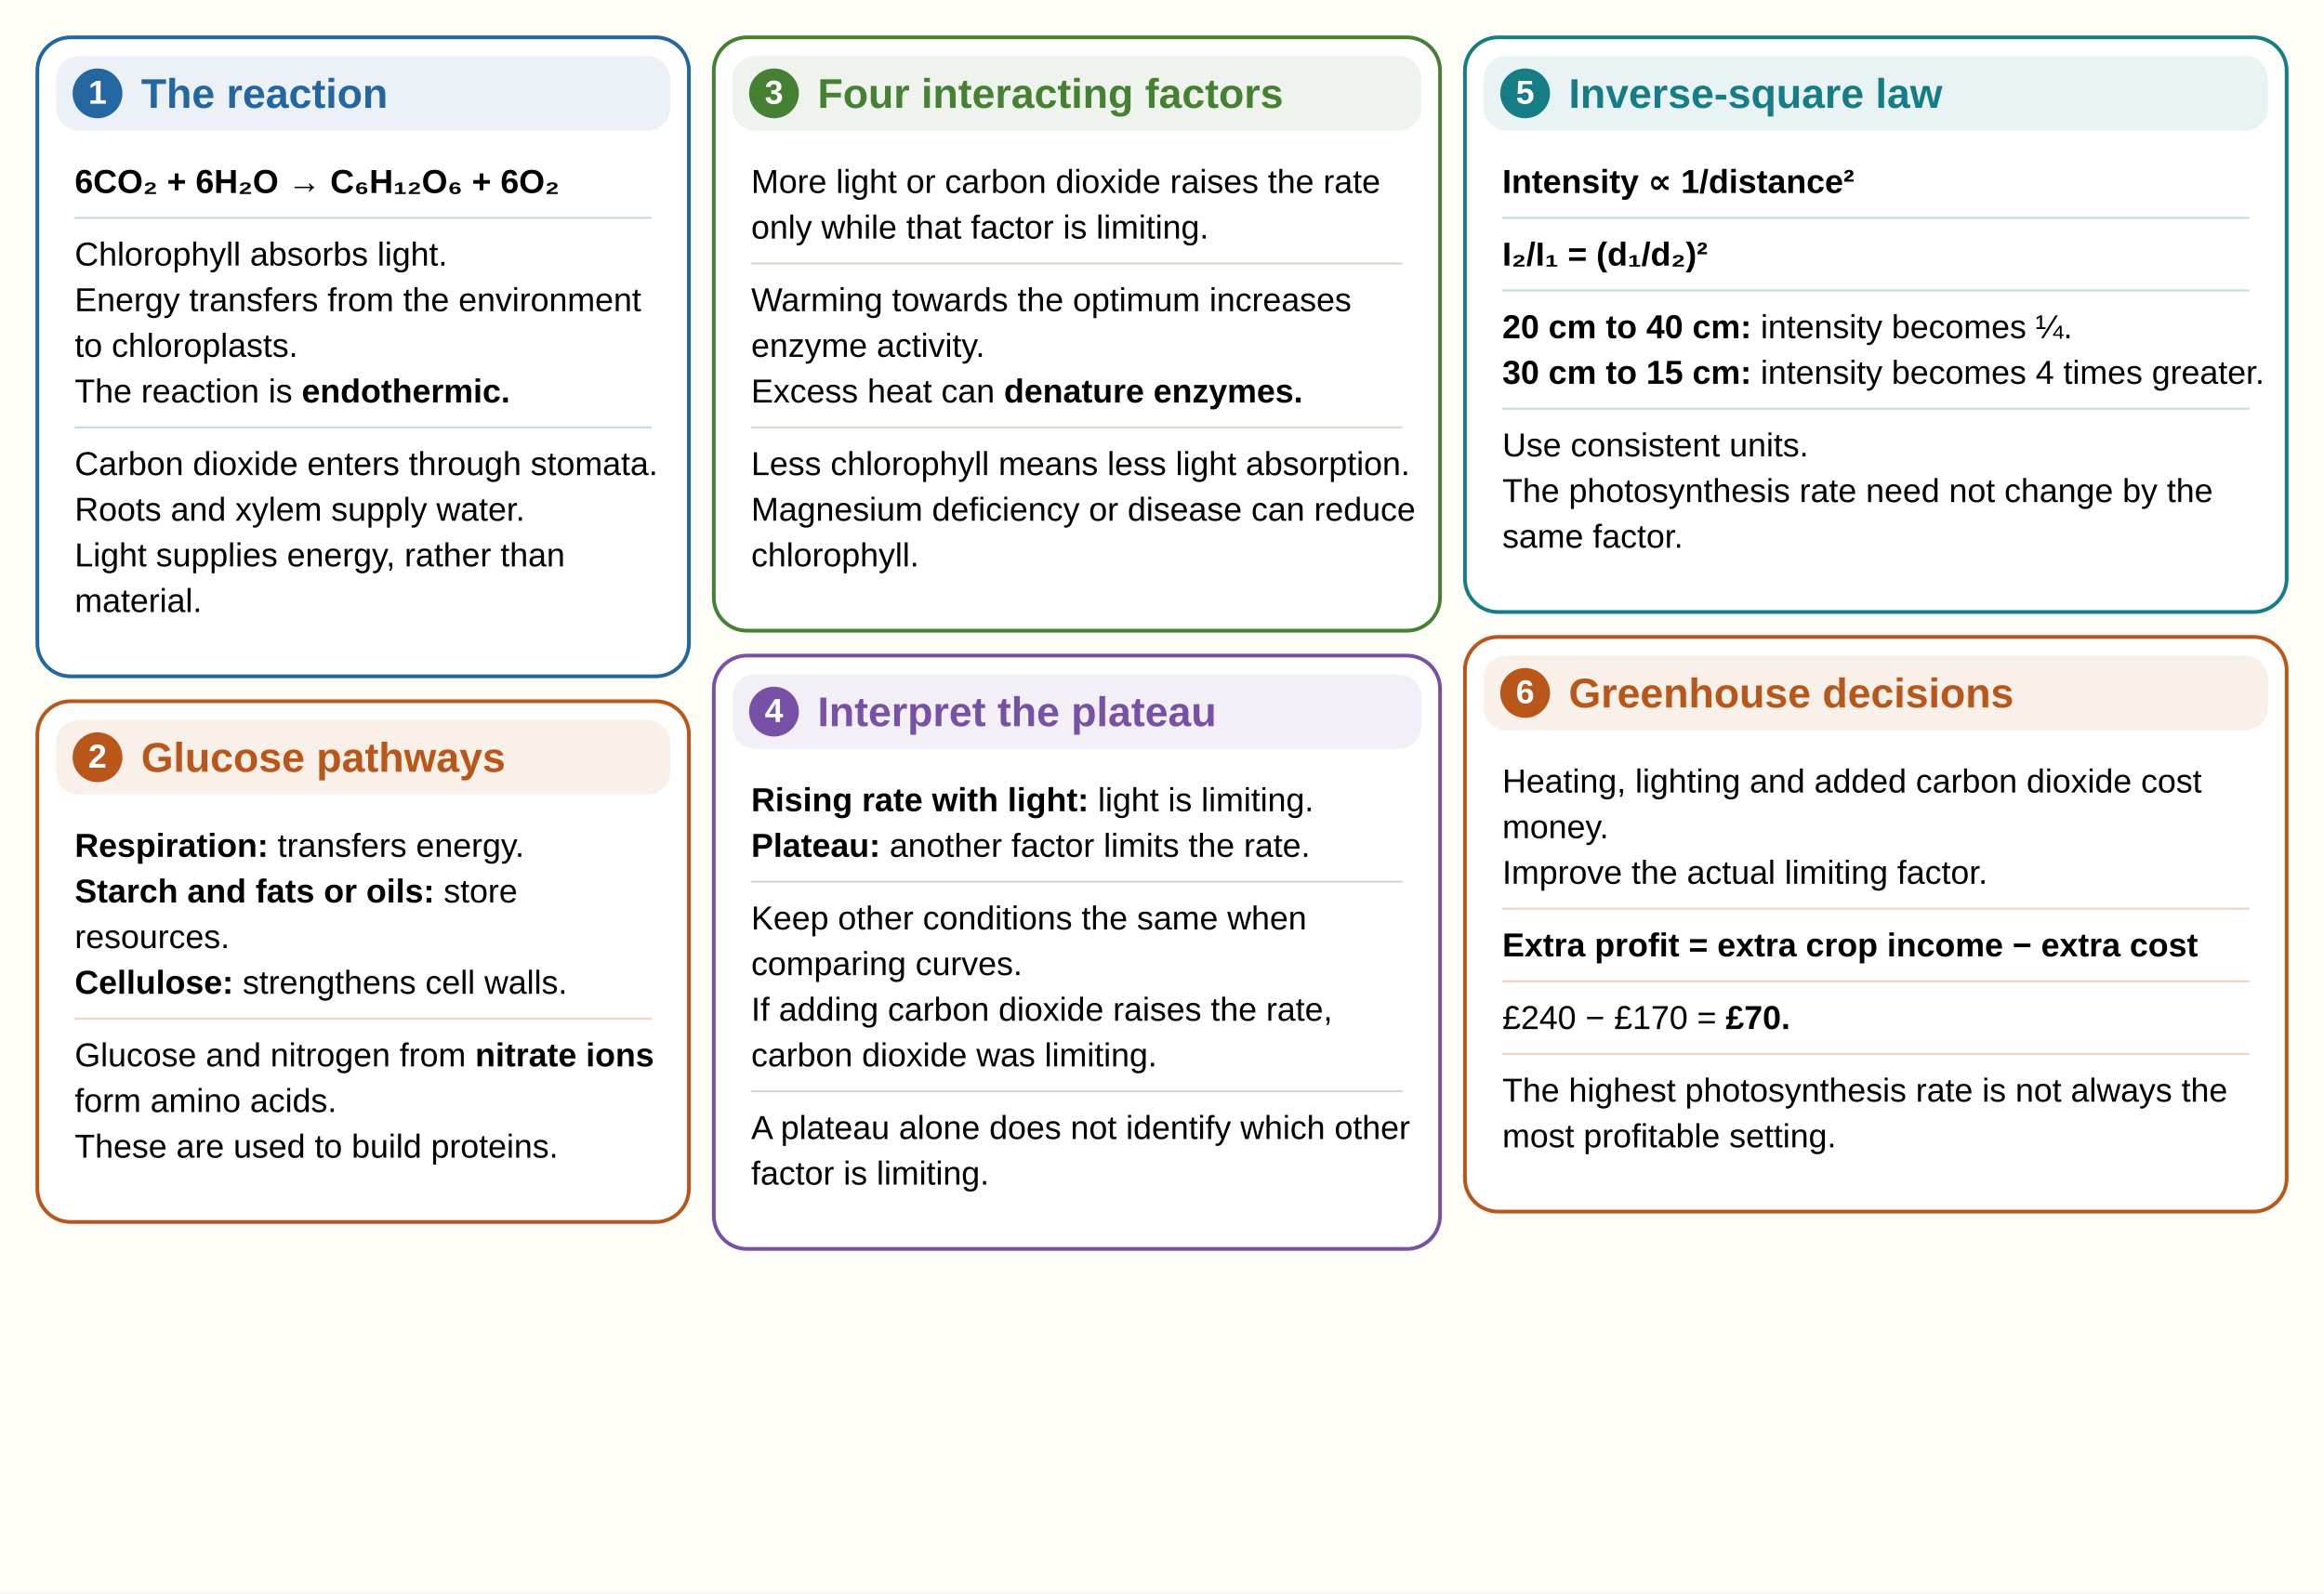
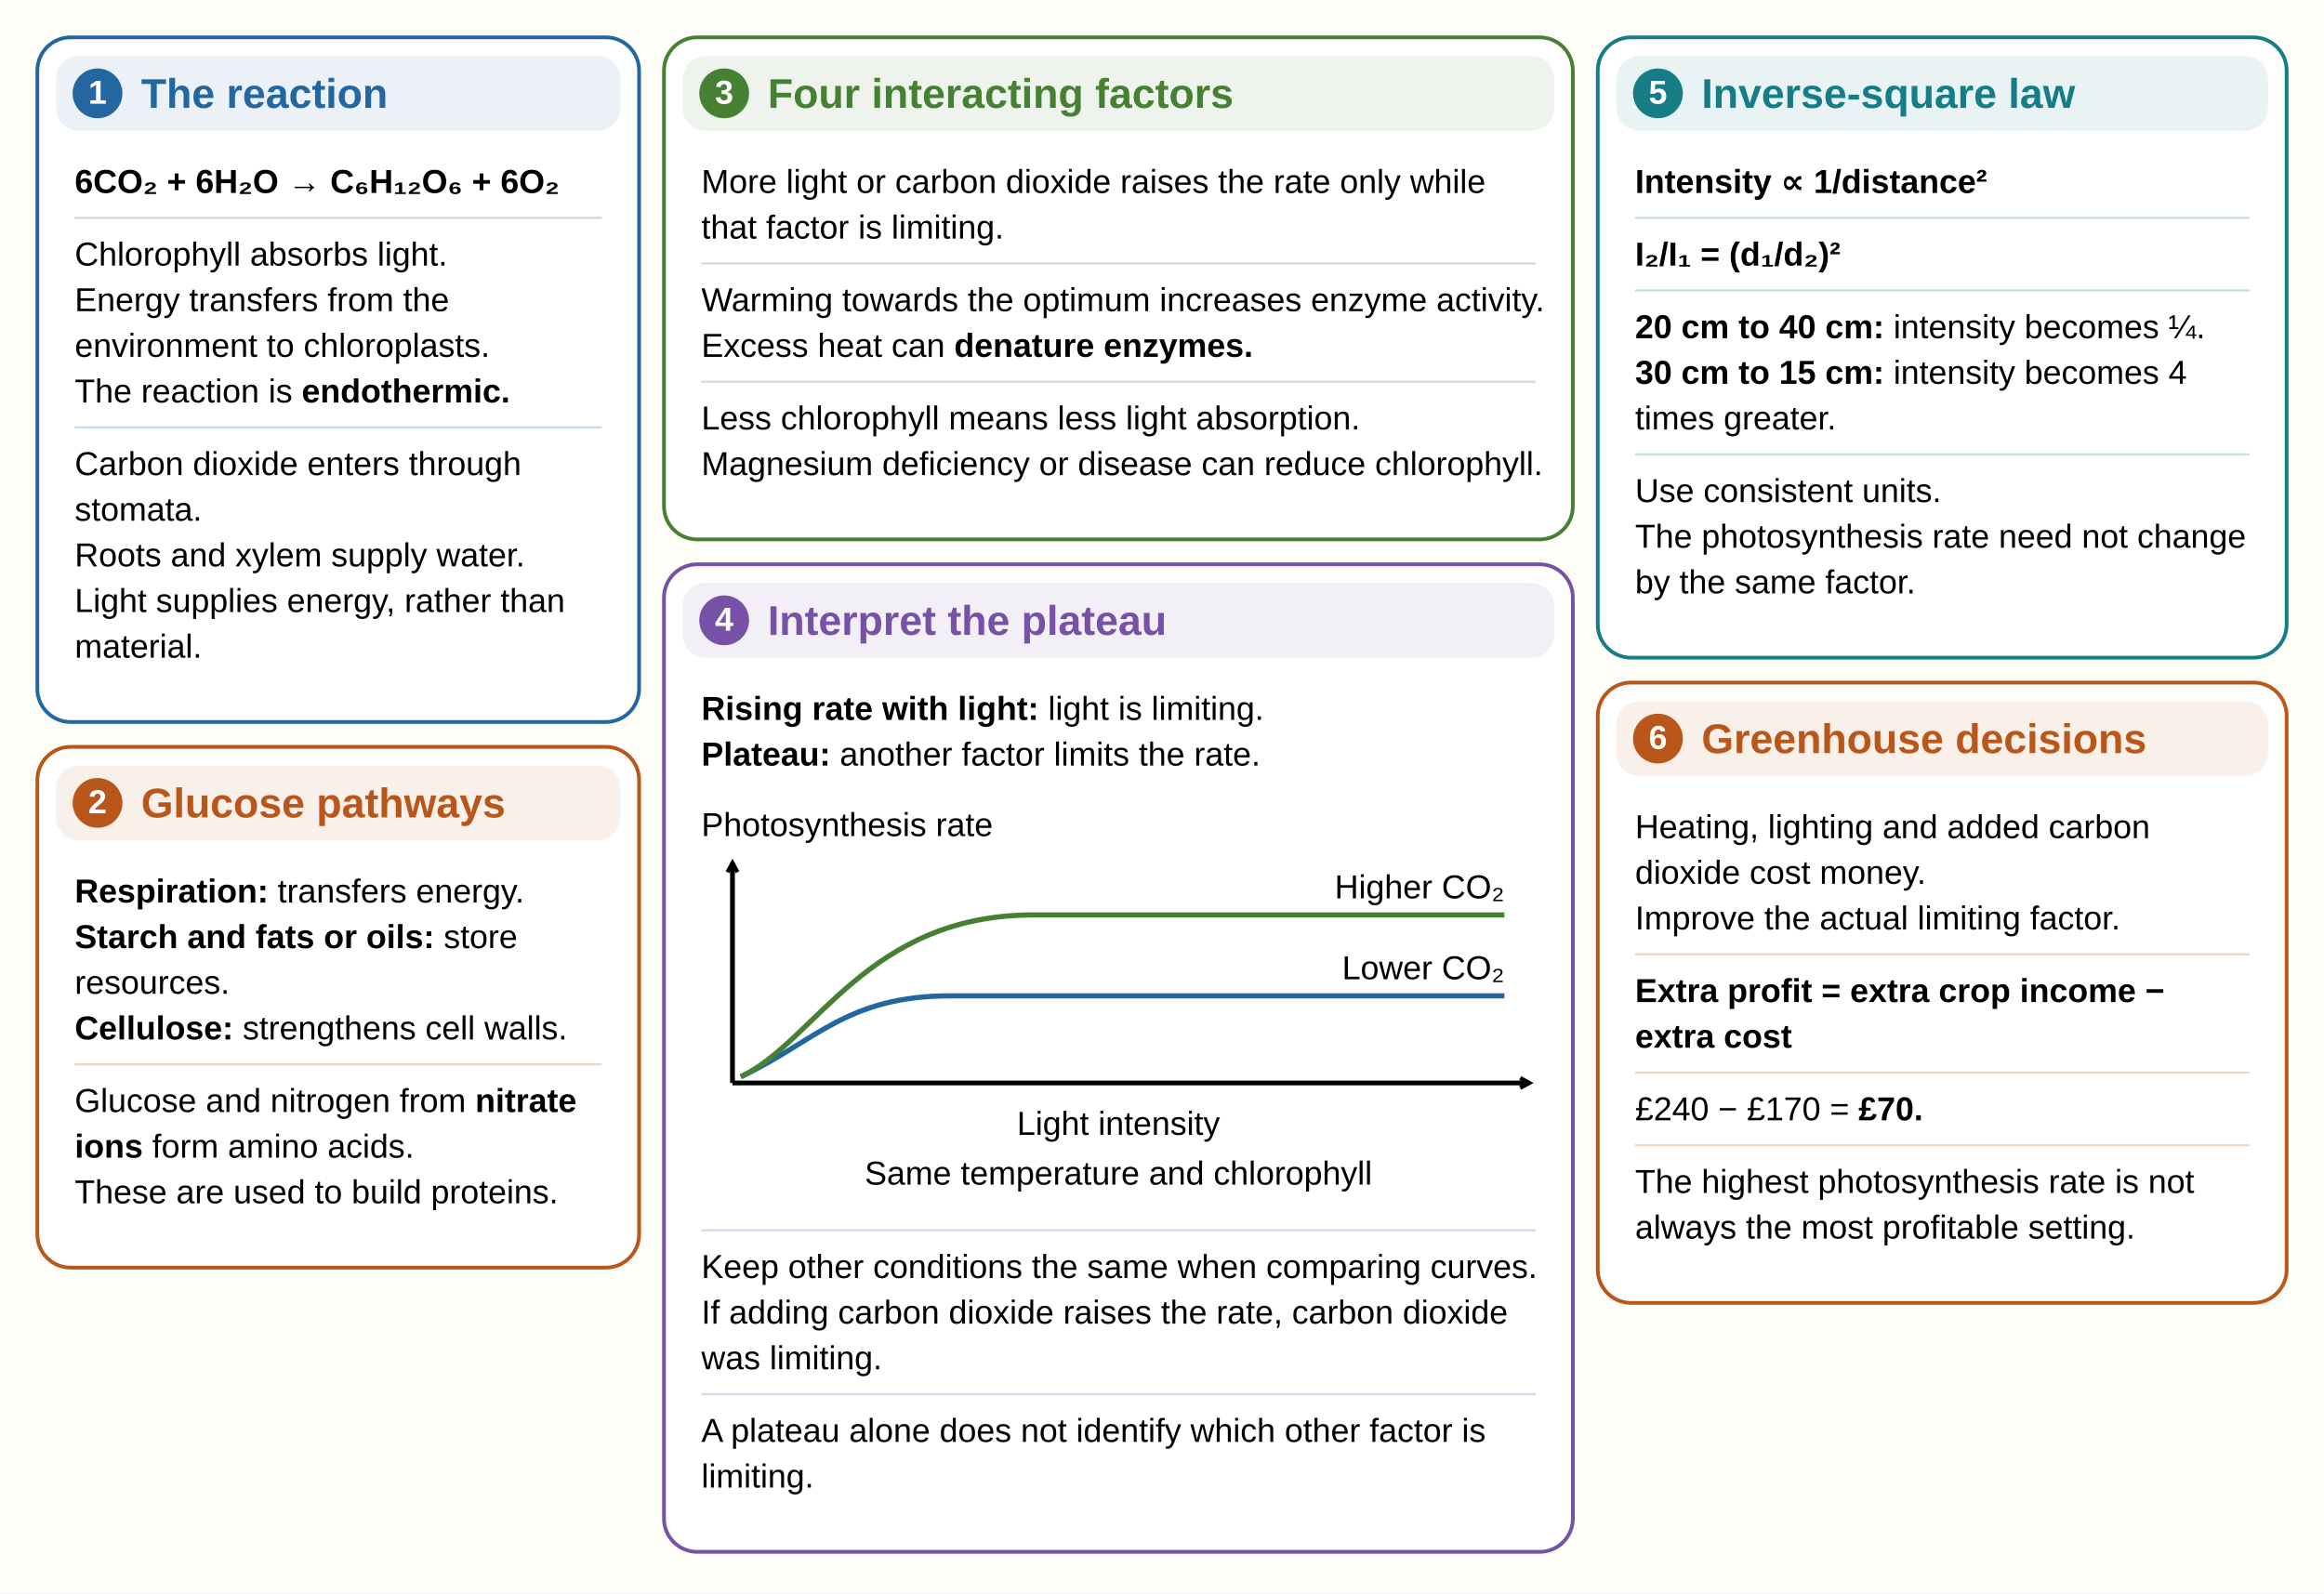
<svg xmlns="http://www.w3.org/2000/svg" width="2400" height="1645.714" viewBox="0 0 1120 768" role="img" aria-labelledby="map-title map-description" data-print-width-mm="277" font-family="Segoe UI,Arial,sans-serif">
  <defs>
    <marker id="arrow-2366a0" viewBox="0 0 10 10" refX="9" refY="5" markerWidth="4" markerHeight="4" orient="auto-start-reverse">
      <path d="M1 1L9 5L1 9" fill="none" stroke="#2366a0" stroke-width="2" stroke-linejoin="round" />
    </marker>
    <marker id="arrow-b95619" viewBox="0 0 10 10" refX="9" refY="5" markerWidth="4" markerHeight="4" orient="auto-start-reverse">
      <path d="M1 1L9 5L1 9" fill="none" stroke="#b95619" stroke-width="2" stroke-linejoin="round" />
    </marker>
    <marker id="arrow-468133" viewBox="0 0 10 10" refX="9" refY="5" markerWidth="4" markerHeight="4" orient="auto-start-reverse">
      <path d="M1 1L9 5L1 9" fill="none" stroke="#468133" stroke-width="2" stroke-linejoin="round" />
    </marker>
    <marker id="arrow-7651a5" viewBox="0 0 10 10" refX="9" refY="5" markerWidth="4" markerHeight="4" orient="auto-start-reverse">
      <path d="M1 1L9 5L1 9" fill="none" stroke="#7651a5" stroke-width="2" stroke-linejoin="round" />
    </marker>
    <marker id="arrow-167d87" viewBox="0 0 10 10" refX="9" refY="5" markerWidth="4" markerHeight="4" orient="auto-start-reverse">
      <path d="M1 1L9 5L1 9" fill="none" stroke="#167d87" stroke-width="2" stroke-linejoin="round" />
    </marker>
    <marker id="arrow-b95619" viewBox="0 0 10 10" refX="9" refY="5" markerWidth="4" markerHeight="4" orient="auto-start-reverse">
      <path d="M1 1L9 5L1 9" fill="none" stroke="#b95619" stroke-width="2" stroke-linejoin="round" />
    </marker>
  </defs>
  <rect width="1120" height="768" fill="#fffdf8" />
-   <g class="map-section" id="section-1" data-source-panel="0" data-bounds="0,0,314,308" transform="translate(18 18)">
-     <rect width="314" height="308" rx="16" fill="white" stroke="#2366a0" stroke-width="1.8" />
-     <g class="section-heading">
-       <rect x="9" y="9" width="296" height="36" rx="11" fill="#2366a0" opacity=".09" />
+   <g class="map-section" id="section-1" data-source-panel="0" data-bounds="0,0,290,330" transform="translate(18 18)">
+     <rect width="290" height="330" rx="16" fill="white" stroke="#2366a0" stroke-width="1.8" />
+     <g class="section-heading">
+       <rect x="9" y="9" width="272" height="36" rx="11" fill="#2366a0" opacity=".09" />
      <circle cx="29" cy="27" r="12" fill="#2366a0" />
      <text class="diagram-label" x="29" y="32" font-size="16" fill="white" font-weight="700" text-anchor="middle">1</text>
      <text class="panel-title" x="50" y="34" font-size="20" fill="#2366a0" font-weight="700" text-anchor="start">The reaction</text>
    </g>
    <g class="section-body">
      <text class="body-text" x="18" y="75" font-size="16" fill="#000000" font-weight="400" text-anchor="start">
        <tspan font-weight="700">6CO₂</tspan>
        <tspan font-weight="700">+</tspan>
        <tspan font-weight="700">6H₂O</tspan>
        <tspan font-weight="700">→</tspan>
        <tspan font-weight="700">C₆H₁₂O₆</tspan>
        <tspan font-weight="700">+</tspan>
        <tspan font-weight="700">6O₂</tspan>
      </text>
-       <path class="section-divider" d="M18 87H296" stroke="#2366a0" stroke-opacity=".25" stroke-width="1" fill="none" />
+       <path class="section-divider" d="M18 87H272" stroke="#2366a0" stroke-opacity=".25" stroke-width="1" fill="none" />
      <text class="body-text" x="18" y="110" font-size="16" fill="#000000" font-weight="400" text-anchor="start">Chlorophyll absorbs light.</text>
-       <text class="body-text" x="18" y="132" font-size="16" fill="#000000" font-weight="400" text-anchor="start">Energy transfers from the environment</text>
-       <text class="body-text" x="18" y="154" font-size="16" fill="#000000" font-weight="400" text-anchor="start">to chloroplasts.</text>
+       <text class="body-text" x="18" y="132" font-size="16" fill="#000000" font-weight="400" text-anchor="start">Energy transfers from the</text>
+       <text class="body-text" x="18" y="154" font-size="16" fill="#000000" font-weight="400" text-anchor="start">environment to chloroplasts.</text>
      <text class="body-text" x="18" y="176" font-size="16" fill="#000000" font-weight="400" text-anchor="start">The reaction is <tspan font-weight="700">endothermic.</tspan>
      </text>
-       <path class="section-divider" d="M18 188H296" stroke="#2366a0" stroke-opacity=".25" stroke-width="1" fill="none" />
-       <text class="body-text" x="18" y="211" font-size="16" fill="#000000" font-weight="400" text-anchor="start">Carbon dioxide enters through stomata.</text>
-       <text class="body-text" x="18" y="233" font-size="16" fill="#000000" font-weight="400" text-anchor="start">Roots and xylem supply water.</text>
-       <text class="body-text" x="18" y="255" font-size="16" fill="#000000" font-weight="400" text-anchor="start">Light supplies energy, rather than</text>
-       <text class="body-text" x="18" y="277" font-size="16" fill="#000000" font-weight="400" text-anchor="start">material.</text>
-     </g>
-   </g>
-   <g class="map-section" id="section-2" data-source-panel="1" data-bounds="0,0,314,251" transform="translate(18 338)">
-     <rect width="314" height="251" rx="16" fill="white" stroke="#b95619" stroke-width="1.8" />
-     <g class="section-heading">
-       <rect x="9" y="9" width="296" height="36" rx="11" fill="#b95619" opacity=".09" />
+       <path class="section-divider" d="M18 188H272" stroke="#2366a0" stroke-opacity=".25" stroke-width="1" fill="none" />
+       <text class="body-text" x="18" y="211" font-size="16" fill="#000000" font-weight="400" text-anchor="start">Carbon dioxide enters through</text>
+       <text class="body-text" x="18" y="233" font-size="16" fill="#000000" font-weight="400" text-anchor="start">stomata.</text>
+       <text class="body-text" x="18" y="255" font-size="16" fill="#000000" font-weight="400" text-anchor="start">Roots and xylem supply water.</text>
+       <text class="body-text" x="18" y="277" font-size="16" fill="#000000" font-weight="400" text-anchor="start">Light supplies energy, rather than</text>
+       <text class="body-text" x="18" y="299" font-size="16" fill="#000000" font-weight="400" text-anchor="start">material.</text>
+     </g>
+   </g>
+   <g class="map-section" id="section-2" data-source-panel="1" data-bounds="0,0,290,251" transform="translate(18 360)">
+     <rect width="290" height="251" rx="16" fill="white" stroke="#b95619" stroke-width="1.8" />
+     <g class="section-heading">
+       <rect x="9" y="9" width="272" height="36" rx="11" fill="#b95619" opacity=".09" />
      <circle cx="29" cy="27" r="12" fill="#b95619" />
      <text class="diagram-label" x="29" y="32" font-size="16" fill="white" font-weight="700" text-anchor="middle">2</text>
      <text class="panel-title" x="50" y="34" font-size="20" fill="#b95619" font-weight="700" text-anchor="start">Glucose pathways</text>
    </g>
    <g class="section-body">
      <text class="body-text" x="18" y="75" font-size="16" fill="#000000" font-weight="400" text-anchor="start">
        <tspan font-weight="700">Respiration:</tspan> transfers energy.</text>
      <text class="body-text" x="18" y="97" font-size="16" fill="#000000" font-weight="400" text-anchor="start">
        <tspan font-weight="700">Starch</tspan>
        <tspan font-weight="700">and</tspan>
        <tspan font-weight="700">fats</tspan>
        <tspan font-weight="700">or</tspan>
        <tspan font-weight="700">oils:</tspan> store</text>
      <text class="body-text" x="18" y="119" font-size="16" fill="#000000" font-weight="400" text-anchor="start">resources.</text>
      <text class="body-text" x="18" y="141" font-size="16" fill="#000000" font-weight="400" text-anchor="start">
        <tspan font-weight="700">Cellulose:</tspan> strengthens cell walls.</text>
-       <path class="section-divider" d="M18 153H296" stroke="#b95619" stroke-opacity=".25" stroke-width="1" fill="none" />
+       <path class="section-divider" d="M18 153H272" stroke="#b95619" stroke-opacity=".25" stroke-width="1" fill="none" />
      <text class="body-text" x="18" y="176" font-size="16" fill="#000000" font-weight="400" text-anchor="start">Glucose and nitrogen from <tspan font-weight="700">nitrate</tspan>
-         <tspan font-weight="700">ions</tspan>
-       </text>
-       <text class="body-text" x="18" y="198" font-size="16" fill="#000000" font-weight="400" text-anchor="start">form amino acids.</text>
+       </text>
+       <text class="body-text" x="18" y="198" font-size="16" fill="#000000" font-weight="400" text-anchor="start">
+         <tspan font-weight="700">ions</tspan> form amino acids.</text>
      <text class="body-text" x="18" y="220" font-size="16" fill="#000000" font-weight="400" text-anchor="start">These are used to build proteins.</text>
    </g>
  </g>
-   <g class="map-section" id="section-3" data-source-panel="2" data-bounds="0,0,350,286" transform="translate(344 18)">
-     <rect width="350" height="286" rx="16" fill="white" stroke="#468133" stroke-width="1.8" />
-     <g class="section-heading">
-       <rect x="9" y="9" width="332" height="36" rx="11" fill="#468133" opacity=".09" />
+   <g class="map-section" id="section-3" data-source-panel="2" data-bounds="0,0,438,242" transform="translate(320 18)">
+     <rect width="438" height="242" rx="16" fill="white" stroke="#468133" stroke-width="1.8" />
+     <g class="section-heading">
+       <rect x="9" y="9" width="420" height="36" rx="11" fill="#468133" opacity=".09" />
      <circle cx="29" cy="27" r="12" fill="#468133" />
      <text class="diagram-label" x="29" y="32" font-size="16" fill="white" font-weight="700" text-anchor="middle">3</text>
      <text class="panel-title" x="50" y="34" font-size="20" fill="#468133" font-weight="700" text-anchor="start">Four interacting factors</text>
    </g>
    <g class="section-body">
-       <text class="body-text" x="18" y="75" font-size="16" fill="#000000" font-weight="400" text-anchor="start">More light or carbon dioxide raises the rate</text>
-       <text class="body-text" x="18" y="97" font-size="16" fill="#000000" font-weight="400" text-anchor="start">only while that factor is limiting.</text>
-       <path class="section-divider" d="M18 109H332" stroke="#468133" stroke-opacity=".25" stroke-width="1" fill="none" />
-       <text class="body-text" x="18" y="132" font-size="16" fill="#000000" font-weight="400" text-anchor="start">Warming towards the optimum increases</text>
-       <text class="body-text" x="18" y="154" font-size="16" fill="#000000" font-weight="400" text-anchor="start">enzyme activity.</text>
-       <text class="body-text" x="18" y="176" font-size="16" fill="#000000" font-weight="400" text-anchor="start">Excess heat can <tspan font-weight="700">denature</tspan>
+       <text class="body-text" x="18" y="75" font-size="16" fill="#000000" font-weight="400" text-anchor="start">More light or carbon dioxide raises the rate only while</text>
+       <text class="body-text" x="18" y="97" font-size="16" fill="#000000" font-weight="400" text-anchor="start">that factor is limiting.</text>
+       <path class="section-divider" d="M18 109H420" stroke="#468133" stroke-opacity=".25" stroke-width="1" fill="none" />
+       <text class="body-text" x="18" y="132" font-size="16" fill="#000000" font-weight="400" text-anchor="start">Warming towards the optimum increases enzyme activity.</text>
+       <text class="body-text" x="18" y="154" font-size="16" fill="#000000" font-weight="400" text-anchor="start">Excess heat can <tspan font-weight="700">denature</tspan>
        <tspan font-weight="700">enzymes.</tspan>
      </text>
-       <path class="section-divider" d="M18 188H332" stroke="#468133" stroke-opacity=".25" stroke-width="1" fill="none" />
-       <text class="body-text" x="18" y="211" font-size="16" fill="#000000" font-weight="400" text-anchor="start">Less chlorophyll means less light absorption.</text>
-       <text class="body-text" x="18" y="233" font-size="16" fill="#000000" font-weight="400" text-anchor="start">Magnesium deficiency or disease can reduce</text>
-       <text class="body-text" x="18" y="255" font-size="16" fill="#000000" font-weight="400" text-anchor="start">chlorophyll.</text>
-     </g>
-   </g>
-   <g class="map-section" id="section-4" data-source-panel="3" data-bounds="0,0,350,286" transform="translate(344 316)">
-     <rect width="350" height="286" rx="16" fill="white" stroke="#7651a5" stroke-width="1.8" />
-     <g class="section-heading">
-       <rect x="9" y="9" width="332" height="36" rx="11" fill="#7651a5" opacity=".09" />
+       <path class="section-divider" d="M18 166H420" stroke="#468133" stroke-opacity=".25" stroke-width="1" fill="none" />
+       <text class="body-text" x="18" y="189" font-size="16" fill="#000000" font-weight="400" text-anchor="start">Less chlorophyll means less light absorption.</text>
+       <text class="body-text" x="18" y="211" font-size="16" fill="#000000" font-weight="400" text-anchor="start">Magnesium deficiency or disease can reduce chlorophyll.</text>
+     </g>
+   </g>
+   <g class="map-section" id="section-4" data-source-panel="3" data-bounds="0,0,438,476" transform="translate(320 272)">
+     <rect width="438" height="476" rx="16" fill="white" stroke="#7651a5" stroke-width="1.8" />
+     <g class="section-heading">
+       <rect x="9" y="9" width="420" height="36" rx="11" fill="#7651a5" opacity=".09" />
      <circle cx="29" cy="27" r="12" fill="#7651a5" />
      <text class="diagram-label" x="29" y="32" font-size="16" fill="white" font-weight="700" text-anchor="middle">4</text>
      <text class="panel-title" x="50" y="34" font-size="20" fill="#7651a5" font-weight="700" text-anchor="start">Interpret the plateau</text>
    </g>
    <g class="section-body">
      <text class="body-text" x="18" y="75" font-size="16" fill="#000000" font-weight="400" text-anchor="start">
        <tspan font-weight="700">Rising</tspan>
        <tspan font-weight="700">rate</tspan>
        <tspan font-weight="700">with</tspan>
        <tspan font-weight="700">light:</tspan> light is limiting.</text>
      <text class="body-text" x="18" y="97" font-size="16" fill="#000000" font-weight="400" text-anchor="start">
        <tspan font-weight="700">Plateau:</tspan> another factor limits the rate.</text>
-       <path class="section-divider" d="M18 109H332" stroke="#7651a5" stroke-opacity=".25" stroke-width="1" fill="none" />
-       <text class="body-text" x="18" y="132" font-size="16" fill="#000000" font-weight="400" text-anchor="start">Keep other conditions the same when</text>
-       <text class="body-text" x="18" y="154" font-size="16" fill="#000000" font-weight="400" text-anchor="start">comparing curves.</text>
-       <text class="body-text" x="18" y="176" font-size="16" fill="#000000" font-weight="400" text-anchor="start">If adding carbon dioxide raises the rate,</text>
-       <text class="body-text" x="18" y="198" font-size="16" fill="#000000" font-weight="400" text-anchor="start">carbon dioxide was limiting.</text>
-       <path class="section-divider" d="M18 210H332" stroke="#7651a5" stroke-opacity=".25" stroke-width="1" fill="none" />
-       <text class="body-text" x="18" y="233" font-size="16" fill="#000000" font-weight="400" text-anchor="start">A plateau alone does not identify which other</text>
-       <text class="body-text" x="18" y="255" font-size="16" fill="#000000" font-weight="400" text-anchor="start">factor is limiting.</text>
-     </g>
-   </g>
-   <g class="map-section" id="section-5" data-source-panel="4" data-bounds="0,0,396,277" transform="translate(706 18)">
-     <rect width="396" height="277" rx="16" fill="white" stroke="#167d87" stroke-width="1.8" />
-     <g class="section-heading">
-       <rect x="9" y="9" width="378" height="36" rx="11" fill="#167d87" opacity=".09" />
+       <g transform="translate(18 115)">
+         <g class="explanatory-diagram" data-diagram="limiting">
+           <text class="diagram-label" x="0" y="16" font-size="16" fill="#000000" text-anchor="start">Photosynthesis rate</text>
+           <path d="M15 135L15 29" stroke="#000000" stroke-width="2.3" fill="none" />
+           <path d="M17.397 33.388L15 29L12.603 33.388" stroke="#000000" stroke-width="2" fill="none" />
+           <path d="M15 135L399 135" stroke="#000000" stroke-width="2.3" fill="none" />
+           <path d="M394.612 137.397L399 135L394.612 132.603" stroke="#000000" stroke-width="2" fill="none" />
+           <path d="M19 132C55 115 70 93 120 93H387" stroke="#2366a0" stroke-width="2.5" fill="none" />
+           <path d="M19 132C55 115 80 54 160 54H387" stroke="#468133" stroke-width="2.5" fill="none" />
+           <text class="diagram-label" x="387" y="46" font-size="16" fill="#000000" text-anchor="end">Higher CO₂</text>
+           <text class="diagram-label" x="387" y="85" font-size="16" fill="#000000" text-anchor="end">Lower CO₂</text>
+           <text class="diagram-label" x="201.0" y="160" font-size="16" fill="#000000" text-anchor="middle">Light intensity</text>
+           <text class="diagram-label" x="201.0" y="184" font-size="16" fill="#000000" text-anchor="middle">Same temperature and chlorophyll</text>
+         </g>
+       </g>
+       <path class="section-divider" d="M18 321H420" stroke="#7651a5" stroke-opacity=".25" stroke-width="1" fill="none" />
+       <text class="body-text" x="18" y="344" font-size="16" fill="#000000" font-weight="400" text-anchor="start">Keep other conditions the same when comparing curves.</text>
+       <text class="body-text" x="18" y="366" font-size="16" fill="#000000" font-weight="400" text-anchor="start">If adding carbon dioxide raises the rate, carbon dioxide</text>
+       <text class="body-text" x="18" y="388" font-size="16" fill="#000000" font-weight="400" text-anchor="start">was limiting.</text>
+       <path class="section-divider" d="M18 400H420" stroke="#7651a5" stroke-opacity=".25" stroke-width="1" fill="none" />
+       <text class="body-text" x="18" y="423" font-size="16" fill="#000000" font-weight="400" text-anchor="start">A plateau alone does not identify which other factor is</text>
+       <text class="body-text" x="18" y="445" font-size="16" fill="#000000" font-weight="400" text-anchor="start">limiting.</text>
+     </g>
+   </g>
+   <g class="map-section" id="section-5" data-source-panel="4" data-bounds="0,0,332,299" transform="translate(770 18)">
+     <rect width="332" height="299" rx="16" fill="white" stroke="#167d87" stroke-width="1.8" />
+     <g class="section-heading">
+       <rect x="9" y="9" width="314" height="36" rx="11" fill="#167d87" opacity=".09" />
      <circle cx="29" cy="27" r="12" fill="#167d87" />
      <text class="diagram-label" x="29" y="32" font-size="16" fill="white" font-weight="700" text-anchor="middle">5</text>
      <text class="panel-title" x="50" y="34" font-size="20" fill="#167d87" font-weight="700" text-anchor="start">Inverse-square law</text>
    </g>
    <g class="section-body">
      <text class="body-text" x="18" y="75" font-size="16" fill="#000000" font-weight="400" text-anchor="start">
        <tspan font-weight="700">Intensity</tspan>
        <tspan font-weight="700">∝</tspan>
        <tspan font-weight="700">1/distance²</tspan>
      </text>
-       <path class="section-divider" d="M18 87H378" stroke="#167d87" stroke-opacity=".25" stroke-width="1" fill="none" />
+       <path class="section-divider" d="M18 87H314" stroke="#167d87" stroke-opacity=".25" stroke-width="1" fill="none" />
      <text class="body-text" x="18" y="110" font-size="16" fill="#000000" font-weight="400" text-anchor="start">
        <tspan font-weight="700">I₂/I₁</tspan>
        <tspan font-weight="700">=</tspan>
        <tspan font-weight="700">(d₁/d₂)²</tspan>
      </text>
-       <path class="section-divider" d="M18 122H378" stroke="#167d87" stroke-opacity=".25" stroke-width="1" fill="none" />
+       <path class="section-divider" d="M18 122H314" stroke="#167d87" stroke-opacity=".25" stroke-width="1" fill="none" />
      <text class="body-text" x="18" y="145" font-size="16" fill="#000000" font-weight="400" text-anchor="start">
        <tspan font-weight="700">20</tspan>
        <tspan font-weight="700">cm</tspan>
        <tspan font-weight="700">to</tspan>
        <tspan font-weight="700">40</tspan>
        <tspan font-weight="700">cm:</tspan> intensity becomes ¼.</text>
      <text class="body-text" x="18" y="167" font-size="16" fill="#000000" font-weight="400" text-anchor="start">
        <tspan font-weight="700">30</tspan>
        <tspan font-weight="700">cm</tspan>
        <tspan font-weight="700">to</tspan>
        <tspan font-weight="700">15</tspan>
-         <tspan font-weight="700">cm:</tspan> intensity becomes 4 times greater.</text>
-       <path class="section-divider" d="M18 179H378" stroke="#167d87" stroke-opacity=".25" stroke-width="1" fill="none" />
-       <text class="body-text" x="18" y="202" font-size="16" fill="#000000" font-weight="400" text-anchor="start">Use consistent units.</text>
-       <text class="body-text" x="18" y="224" font-size="16" fill="#000000" font-weight="400" text-anchor="start">The photosynthesis rate need not change by the</text>
-       <text class="body-text" x="18" y="246" font-size="16" fill="#000000" font-weight="400" text-anchor="start">same factor.</text>
-     </g>
-   </g>
-   <g class="map-section" id="section-6" data-source-panel="5" data-bounds="0,0,396,277" transform="translate(706 307)">
-     <rect width="396" height="277" rx="16" fill="white" stroke="#b95619" stroke-width="1.8" />
-     <g class="section-heading">
-       <rect x="9" y="9" width="378" height="36" rx="11" fill="#b95619" opacity=".09" />
+         <tspan font-weight="700">cm:</tspan> intensity becomes 4</text>
+       <text class="body-text" x="18" y="189" font-size="16" fill="#000000" font-weight="400" text-anchor="start">times greater.</text>
+       <path class="section-divider" d="M18 201H314" stroke="#167d87" stroke-opacity=".25" stroke-width="1" fill="none" />
+       <text class="body-text" x="18" y="224" font-size="16" fill="#000000" font-weight="400" text-anchor="start">Use consistent units.</text>
+       <text class="body-text" x="18" y="246" font-size="16" fill="#000000" font-weight="400" text-anchor="start">The photosynthesis rate need not change</text>
+       <text class="body-text" x="18" y="268" font-size="16" fill="#000000" font-weight="400" text-anchor="start">by the same factor.</text>
+     </g>
+   </g>
+   <g class="map-section" id="section-6" data-source-panel="5" data-bounds="0,0,332,299" transform="translate(770 329)">
+     <rect width="332" height="299" rx="16" fill="white" stroke="#b95619" stroke-width="1.8" />
+     <g class="section-heading">
+       <rect x="9" y="9" width="314" height="36" rx="11" fill="#b95619" opacity=".09" />
      <circle cx="29" cy="27" r="12" fill="#b95619" />
      <text class="diagram-label" x="29" y="32" font-size="16" fill="white" font-weight="700" text-anchor="middle">6</text>
      <text class="panel-title" x="50" y="34" font-size="20" fill="#b95619" font-weight="700" text-anchor="start">Greenhouse decisions</text>
    </g>
    <g class="section-body">
-       <text class="body-text" x="18" y="75" font-size="16" fill="#000000" font-weight="400" text-anchor="start">Heating, lighting and added carbon dioxide cost</text>
-       <text class="body-text" x="18" y="97" font-size="16" fill="#000000" font-weight="400" text-anchor="start">money.</text>
+       <text class="body-text" x="18" y="75" font-size="16" fill="#000000" font-weight="400" text-anchor="start">Heating, lighting and added carbon</text>
+       <text class="body-text" x="18" y="97" font-size="16" fill="#000000" font-weight="400" text-anchor="start">dioxide cost money.</text>
      <text class="body-text" x="18" y="119" font-size="16" fill="#000000" font-weight="400" text-anchor="start">Improve the actual limiting factor.</text>
-       <path class="section-divider" d="M18 131H378" stroke="#b95619" stroke-opacity=".25" stroke-width="1" fill="none" />
+       <path class="section-divider" d="M18 131H314" stroke="#b95619" stroke-opacity=".25" stroke-width="1" fill="none" />
      <text class="body-text" x="18" y="154" font-size="16" fill="#000000" font-weight="400" text-anchor="start">
        <tspan font-weight="700">Extra</tspan>
        <tspan font-weight="700">profit</tspan>
        <tspan font-weight="700">=</tspan>
        <tspan font-weight="700">extra</tspan>
        <tspan font-weight="700">crop</tspan>
        <tspan font-weight="700">income</tspan>
        <tspan font-weight="700">−</tspan>
+       </text>
+       <text class="body-text" x="18" y="176" font-size="16" fill="#000000" font-weight="400" text-anchor="start">
        <tspan font-weight="700">extra</tspan>
        <tspan font-weight="700">cost</tspan>
      </text>
-       <path class="section-divider" d="M18 166H378" stroke="#b95619" stroke-opacity=".25" stroke-width="1" fill="none" />
-       <text class="body-text" x="18" y="189" font-size="16" fill="#000000" font-weight="400" text-anchor="start">£240 − £170 = <tspan font-weight="700">£70.</tspan>
-       </text>
-       <path class="section-divider" d="M18 201H378" stroke="#b95619" stroke-opacity=".25" stroke-width="1" fill="none" />
-       <text class="body-text" x="18" y="224" font-size="16" fill="#000000" font-weight="400" text-anchor="start">The highest photosynthesis rate is not always the</text>
-       <text class="body-text" x="18" y="246" font-size="16" fill="#000000" font-weight="400" text-anchor="start">most profitable setting.</text>
+       <path class="section-divider" d="M18 188H314" stroke="#b95619" stroke-opacity=".25" stroke-width="1" fill="none" />
+       <text class="body-text" x="18" y="211" font-size="16" fill="#000000" font-weight="400" text-anchor="start">£240 − £170 = <tspan font-weight="700">£70.</tspan>
+       </text>
+       <path class="section-divider" d="M18 223H314" stroke="#b95619" stroke-opacity=".25" stroke-width="1" fill="none" />
+       <text class="body-text" x="18" y="246" font-size="16" fill="#000000" font-weight="400" text-anchor="start">The highest photosynthesis rate is not</text>
+       <text class="body-text" x="18" y="268" font-size="16" fill="#000000" font-weight="400" text-anchor="start">always the most profitable setting.</text>
    </g>
  </g>
</svg>
